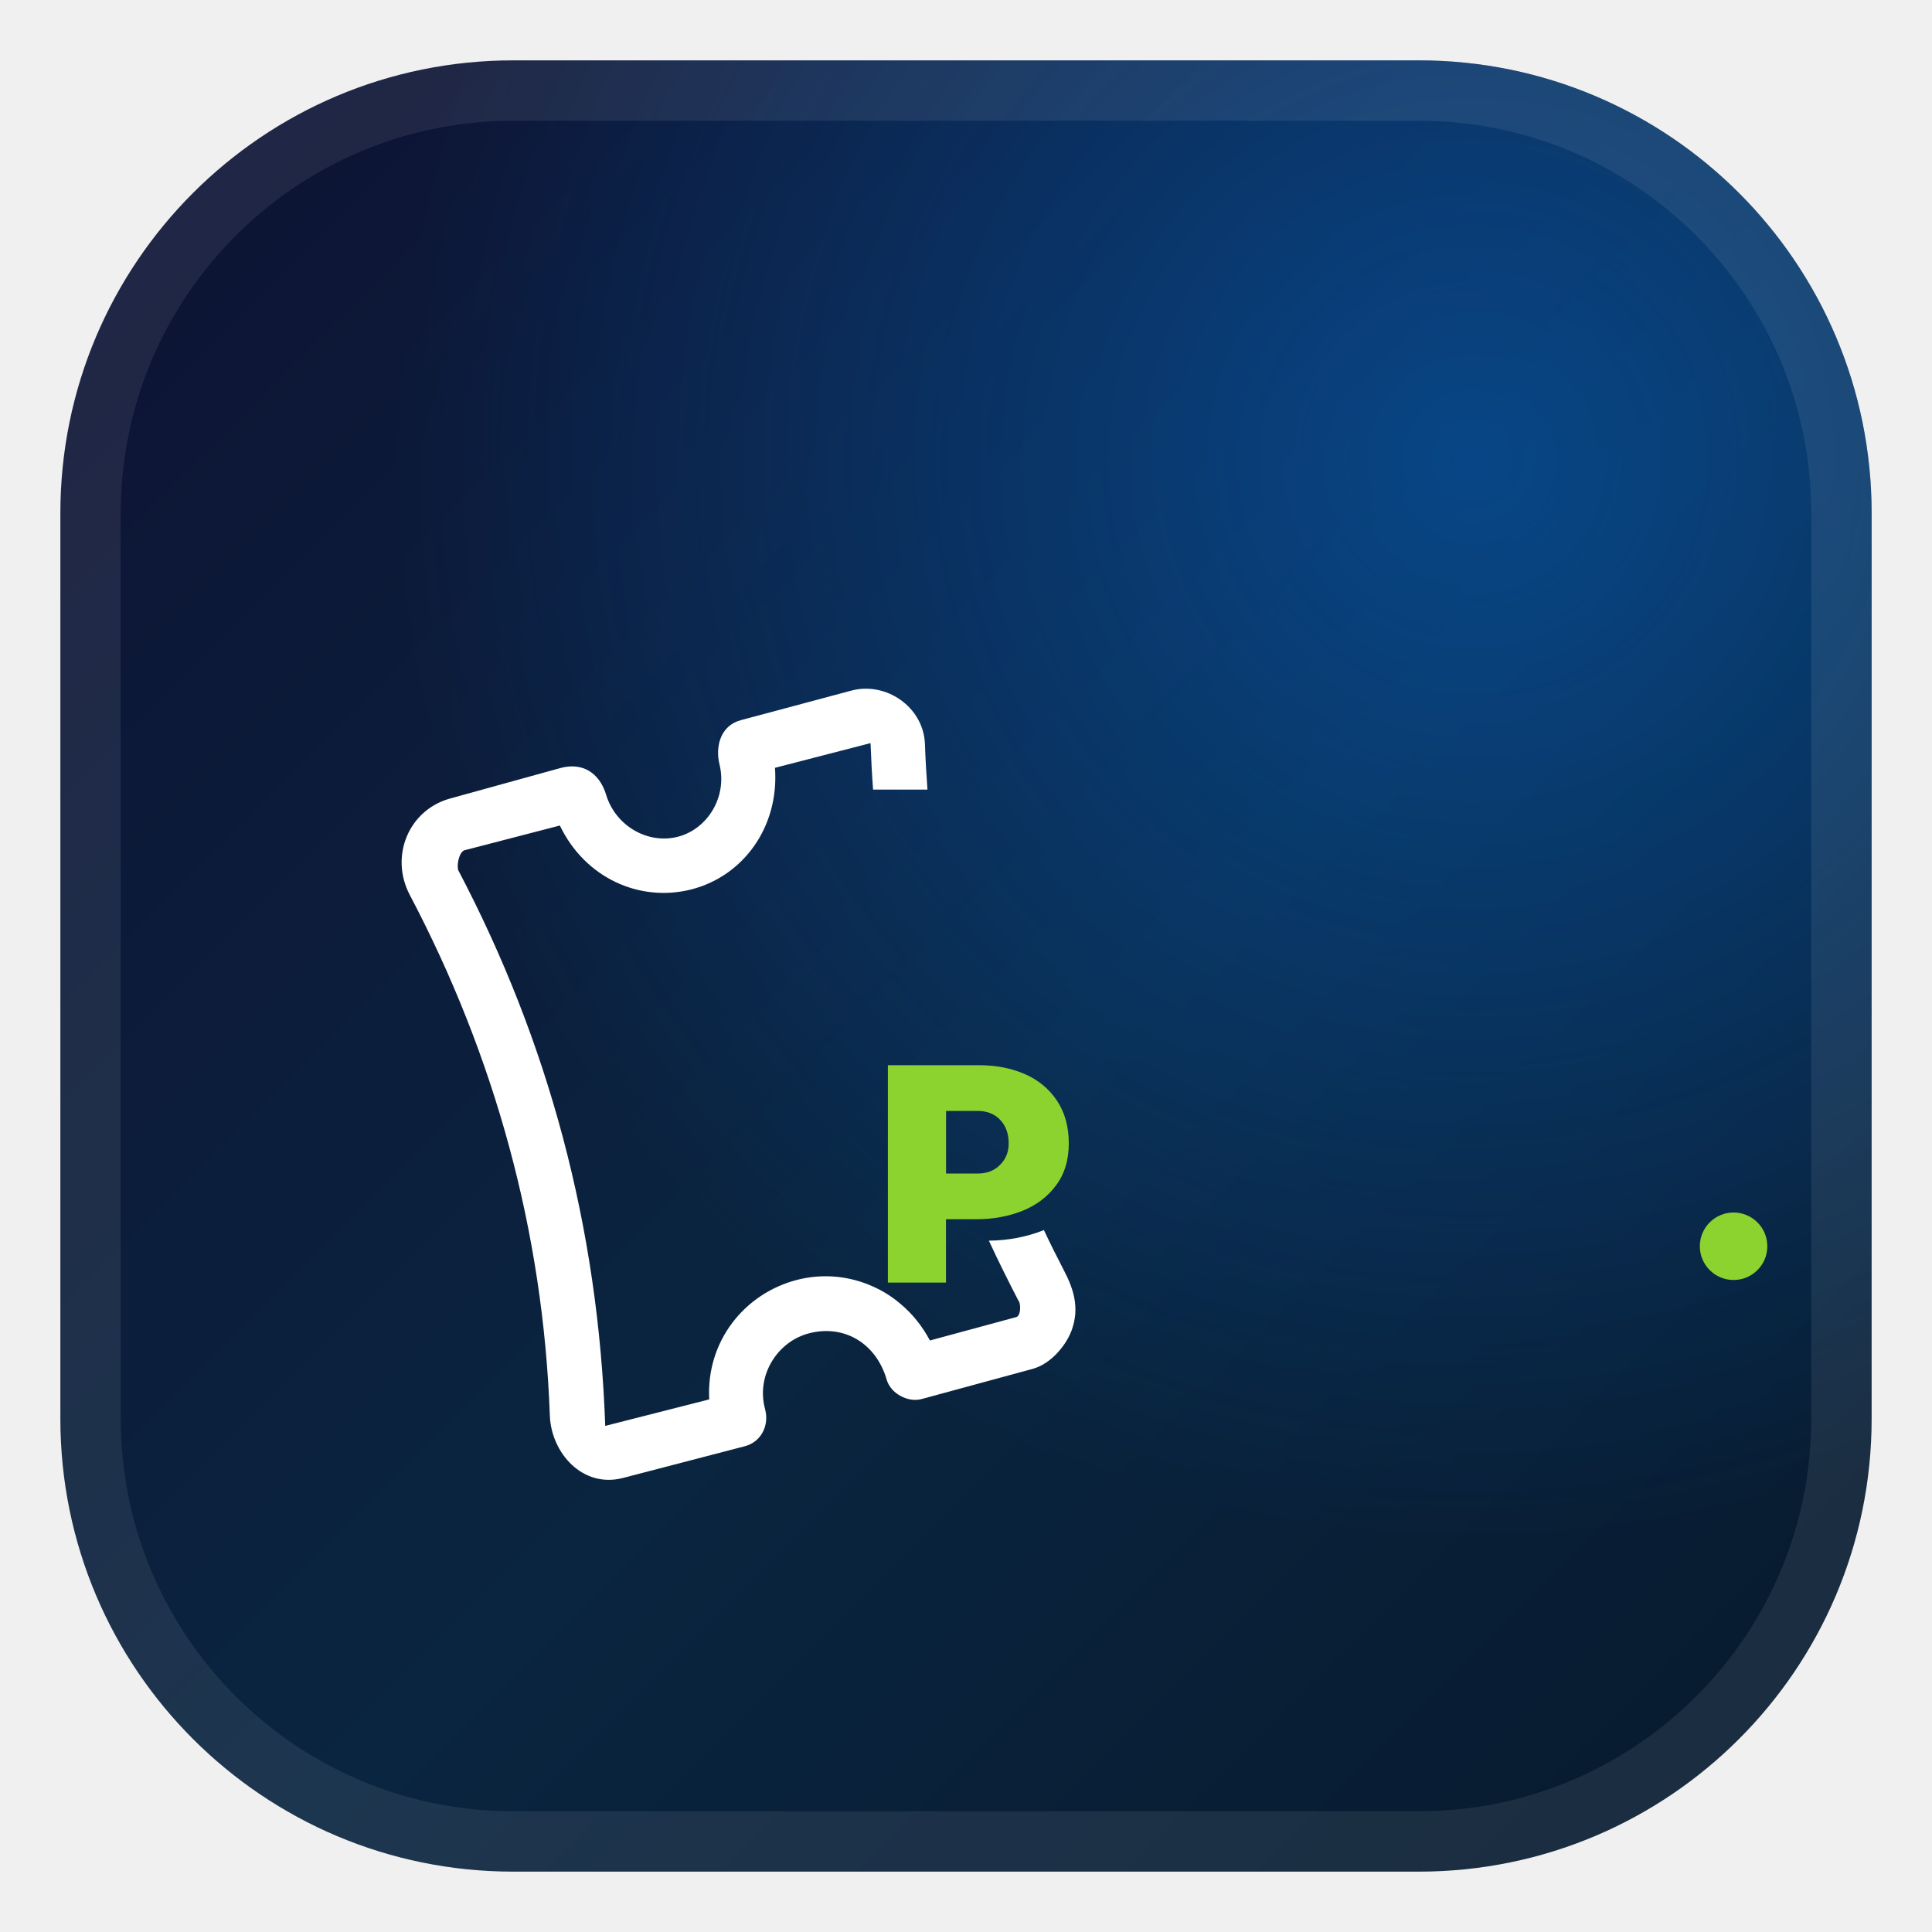
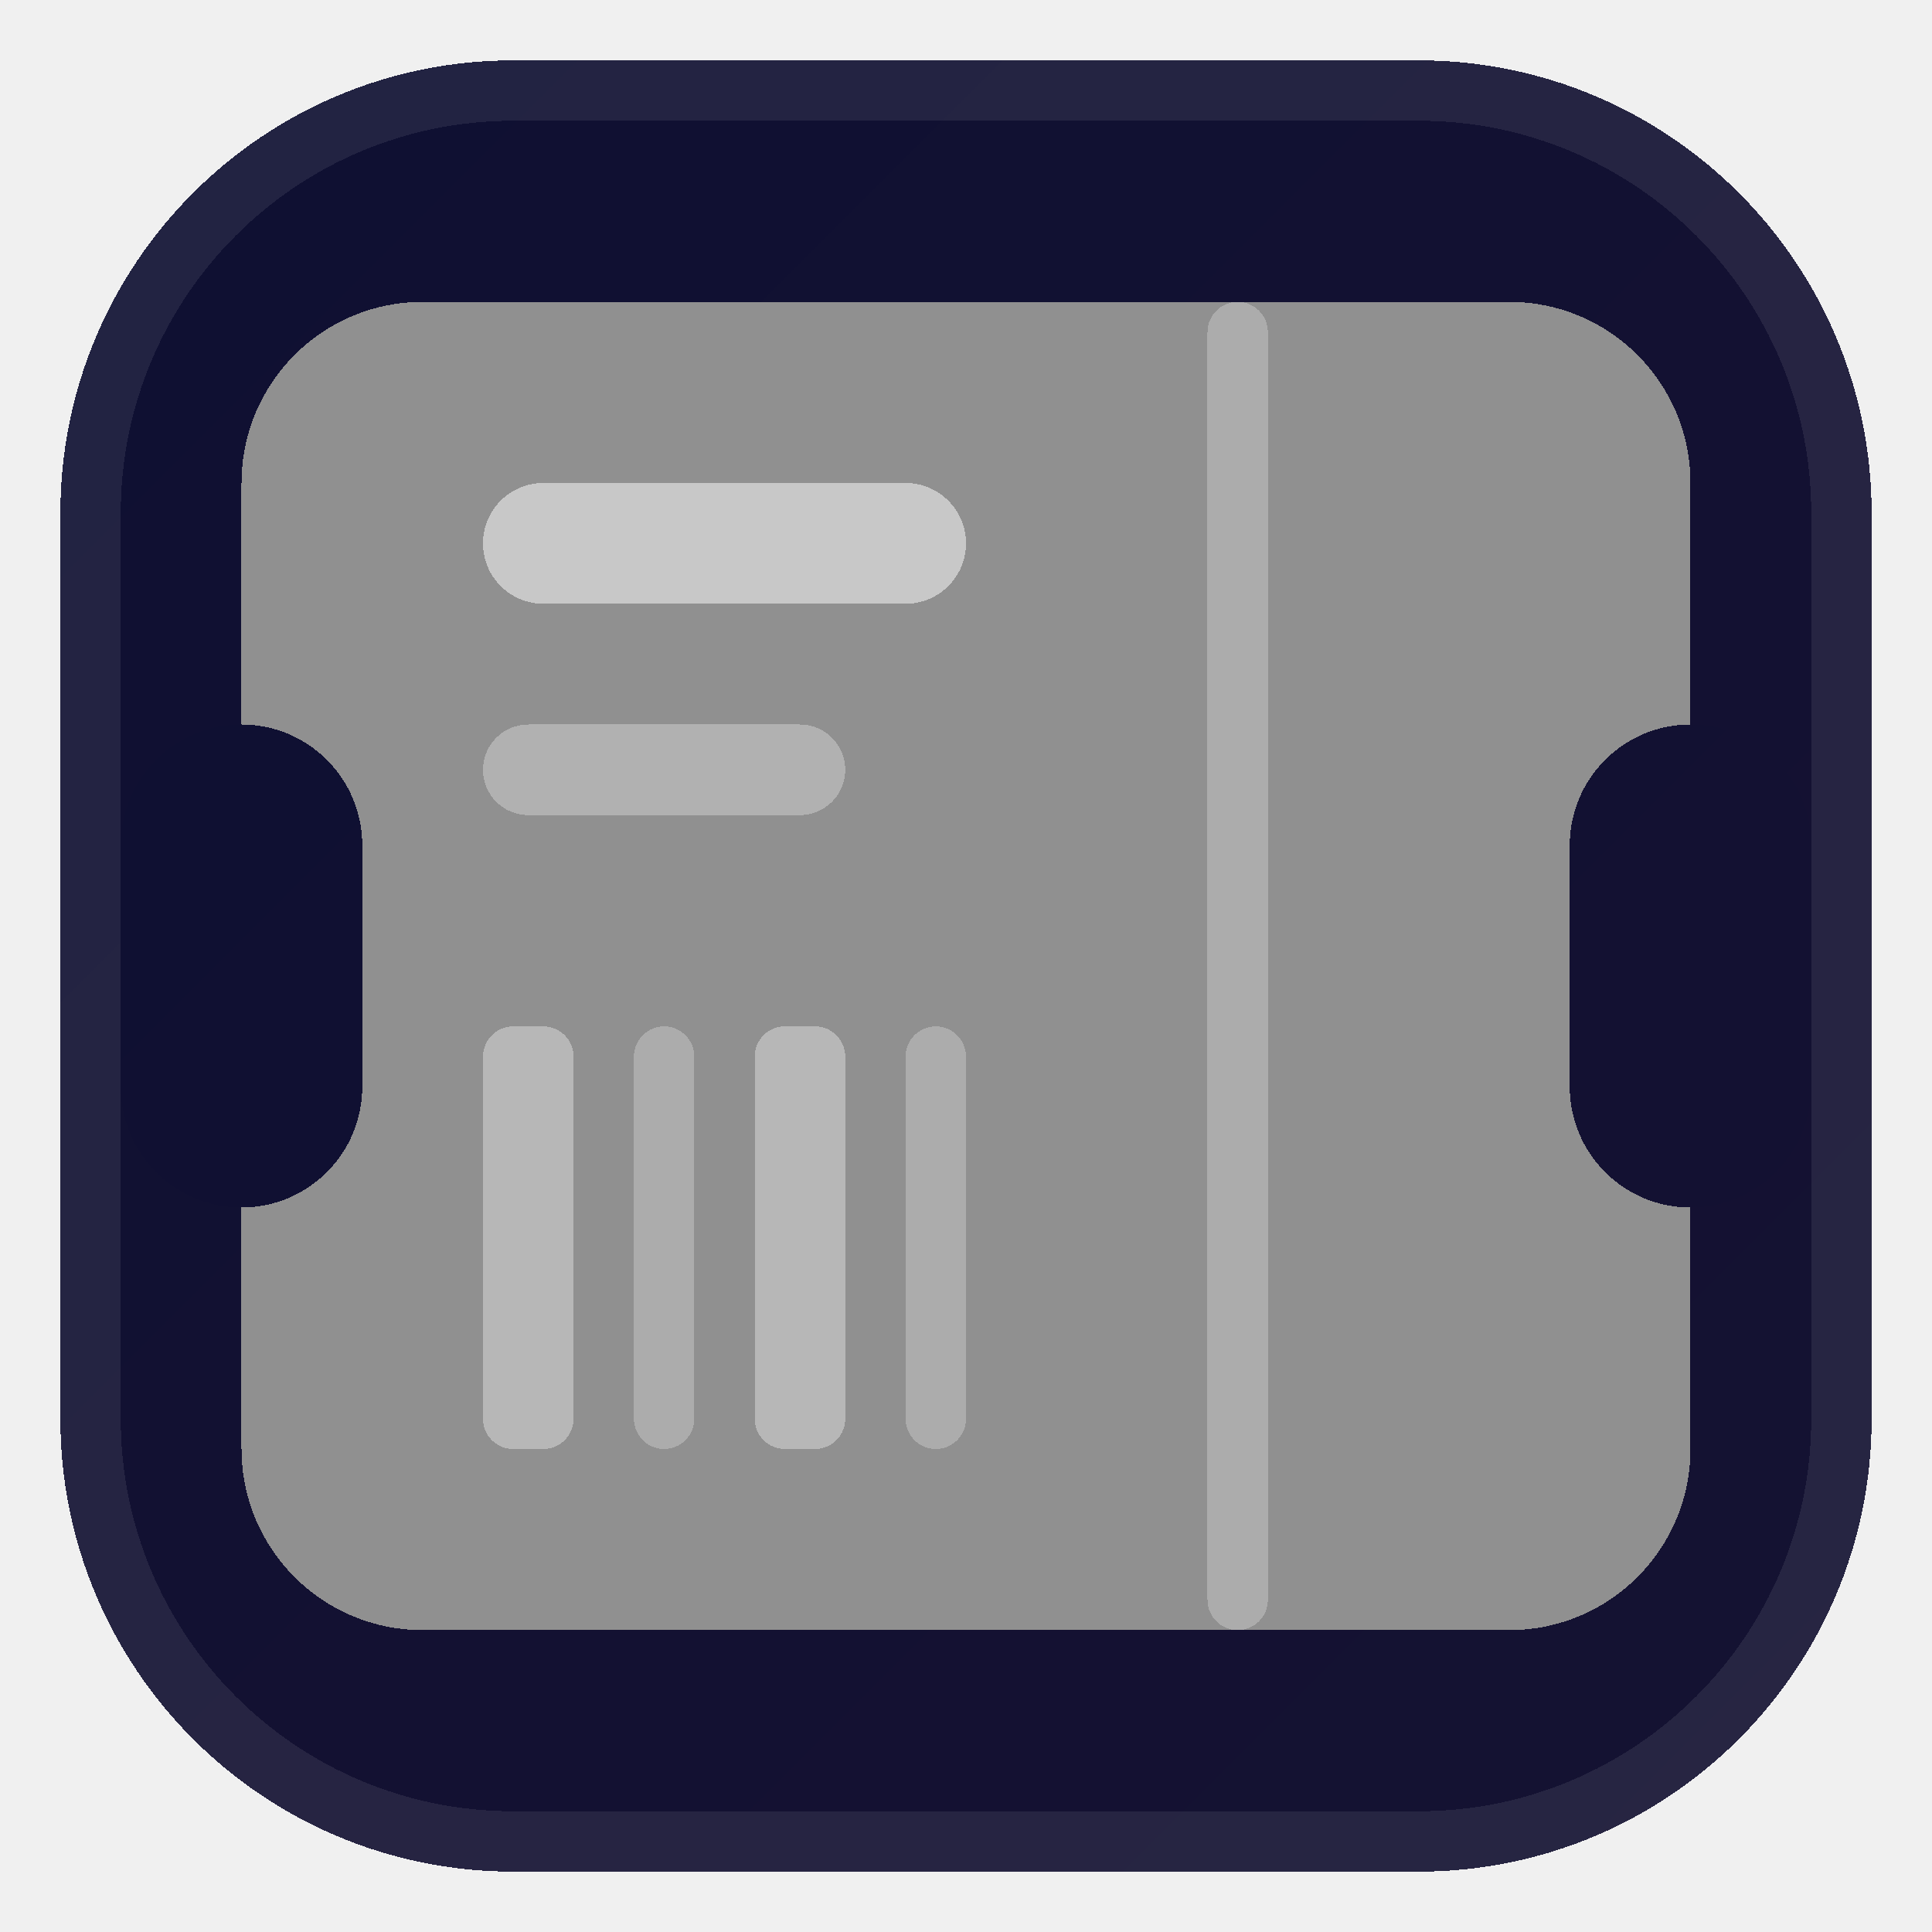
- <svg xmlns="http://www.w3.org/2000/svg" viewBox="0 0 32 32" fill="none" shape-rendering="geometricPrecision">
+ <svg xmlns="http://www.w3.org/2000/svg" viewBox="0 0 32 32" fill="none" shape-rendering="crispEdges">
  <defs>
    <linearGradient id="bg" x1="0" y1="0" x2="32" y2="32" gradientUnits="userSpaceOnUse">
      <stop offset="0" stop-color="#0E1032" />
-       <stop offset="0.55" stop-color="#0a2540" />
-       <stop offset="1" stop-color="#07182b" />
+       <stop offset="0.55" stop-color="#131132" />
+       <stop offset="1" stop-color="#151232" />
    </linearGradient>
-     <radialGradient id="glow" cx="0.78" cy="0.22" r="0.6">
-       <stop offset="0" stop-color="#0570de" stop-opacity="0.45" />
-       <stop offset="1" stop-color="#0570de" stop-opacity="0" />
-     </radialGradient>
  </defs>
  <rect x="1" y="1" width="30" height="30" rx="7.5" fill="url(#bg)" />
-   <rect x="1" y="1" width="30" height="30" rx="7.5" fill="url(#glow)" />
-   <g transform="translate(2, 3) scale(0.11)">
-     <path fill="#8DD32F" d="M124.27,165.85h-8.76v-32.73h13.77c2.5,0,4.77,0.44,6.81,1.32c2.04,0.88,3.66,2.21,4.86,3.99c1.2,1.78,1.8,3.94,1.8,6.47c0,2.5-0.64,4.61-1.93,6.33c-1.28,1.72-2.98,2.99-5.08,3.83c-2.1,0.83-4.39,1.25-6.86,1.25h-4.62V165.85z M128.99,140h-4.72v9.43h4.81c1.35,0,2.45-0.43,3.32-1.3s1.3-1.94,1.3-3.22c0-1.48-0.43-2.66-1.28-3.56C131.58,140.45,130.43,140,128.99,140z" />
-     <path fill="#FFFFFF" d="M142.02,164.02c-1.05-2.02-2.06-4.03-3.02-6.08c-0.04,0.03-0.1,0.04-0.16,0.07c-2.5,0.98-5.24,1.5-8.12,1.53c1.39,3.01,2.87,5.99,4.41,8.96c0.47,0.54,0.38,2.36-0.27,2.54l-13.02,3.53c-1.15-2.17-2.65-4.03-4.43-5.51c-1.23-1.06-2.61-1.93-4.06-2.58c-3.53-1.62-7.55-2.04-11.47-1.05c-7.95,2.03-13.75,9.25-13.27,18.01l-15.66,3.99c-1.05-29.92-8.5-57.74-22.14-83.69c-0.26-1.02,0.24-2.81,0.97-2.99l14.34-3.72c3.79,7.92,12.05,11.6,19.8,9.62c7.86-2.02,13.24-9.45,12.59-18.31l14.39-3.72c0.09,2.34,0.21,4.68,0.38,7h8.19c-0.17-2.29-0.3-4.57-0.38-6.86c-0.21-5.61-5.89-9.43-11.06-8.05l-16.68,4.46c-3.04,0.82-3.86,3.96-3.19,6.67c1.19,4.87-1.79,9.68-6.19,10.86c-4.58,1.22-9.47-1.6-10.89-6.32c-1.01-3.31-3.59-4.93-6.94-3.99L49.6,92.96c-6.32,1.75-9.11,8.77-6.08,14.52c12.82,24.34,20.1,50.76,21.09,78.39c0.2,5.62,4.93,10.99,11.01,9.4l18.32-4.77c2.53-0.65,3.73-3.18,3.08-5.59c-1.41-5.18,1.96-10.29,6.73-11.45c5.35-1.32,10.04,1.67,11.58,7.01c0.6,2.09,3.21,3.48,5.25,2.92l16.71-4.54c2.92-0.79,5.21-3.79,5.95-5.98C144.35,169.65,143.51,166.86,142.02,164.02z" />
-     <circle fill="#8DD32F" cx="242.85" cy="160.38" r="5.08" />
+   <g transform="translate(4, 5)">
+     <rect x="0" y="0" width="24" height="22" rx="3" fill="#909090" />
+     <rect x="-2" y="7" width="4" height="8" rx="2" fill="url(#bg)" />
+     <rect x="22" y="7" width="4" height="8" rx="2" fill="url(#bg)" />
+     <rect x="16" y="0" width="1" height="22" fill="#FFFFFF" fill-opacity="0.25" rx="0.5" />
+     <rect x="4" y="3" width="8" height="2" rx="1" fill="#FFFFFF" fill-opacity="0.5" />
+     <rect x="4" y="7" width="6" height="1.5" rx="0.75" fill="#FFFFFF" fill-opacity="0.3" />
+     <rect x="4" y="12" width="1.5" height="7" rx="0.5" fill="#FFFFFF" fill-opacity="0.35" />
+     <rect x="6.5" y="12" width="1" height="7" rx="0.5" fill="#FFFFFF" fill-opacity="0.25" />
+     <rect x="8.5" y="12" width="1.5" height="7" rx="0.5" fill="#FFFFFF" fill-opacity="0.35" />
+     <rect x="11" y="12" width="1" height="7" rx="0.5" fill="#FFFFFF" fill-opacity="0.25" />
  </g>
  <rect x="1.5" y="1.5" width="29" height="29" rx="7" fill="none" stroke="#ffffff" stroke-opacity="0.08" />
</svg>
